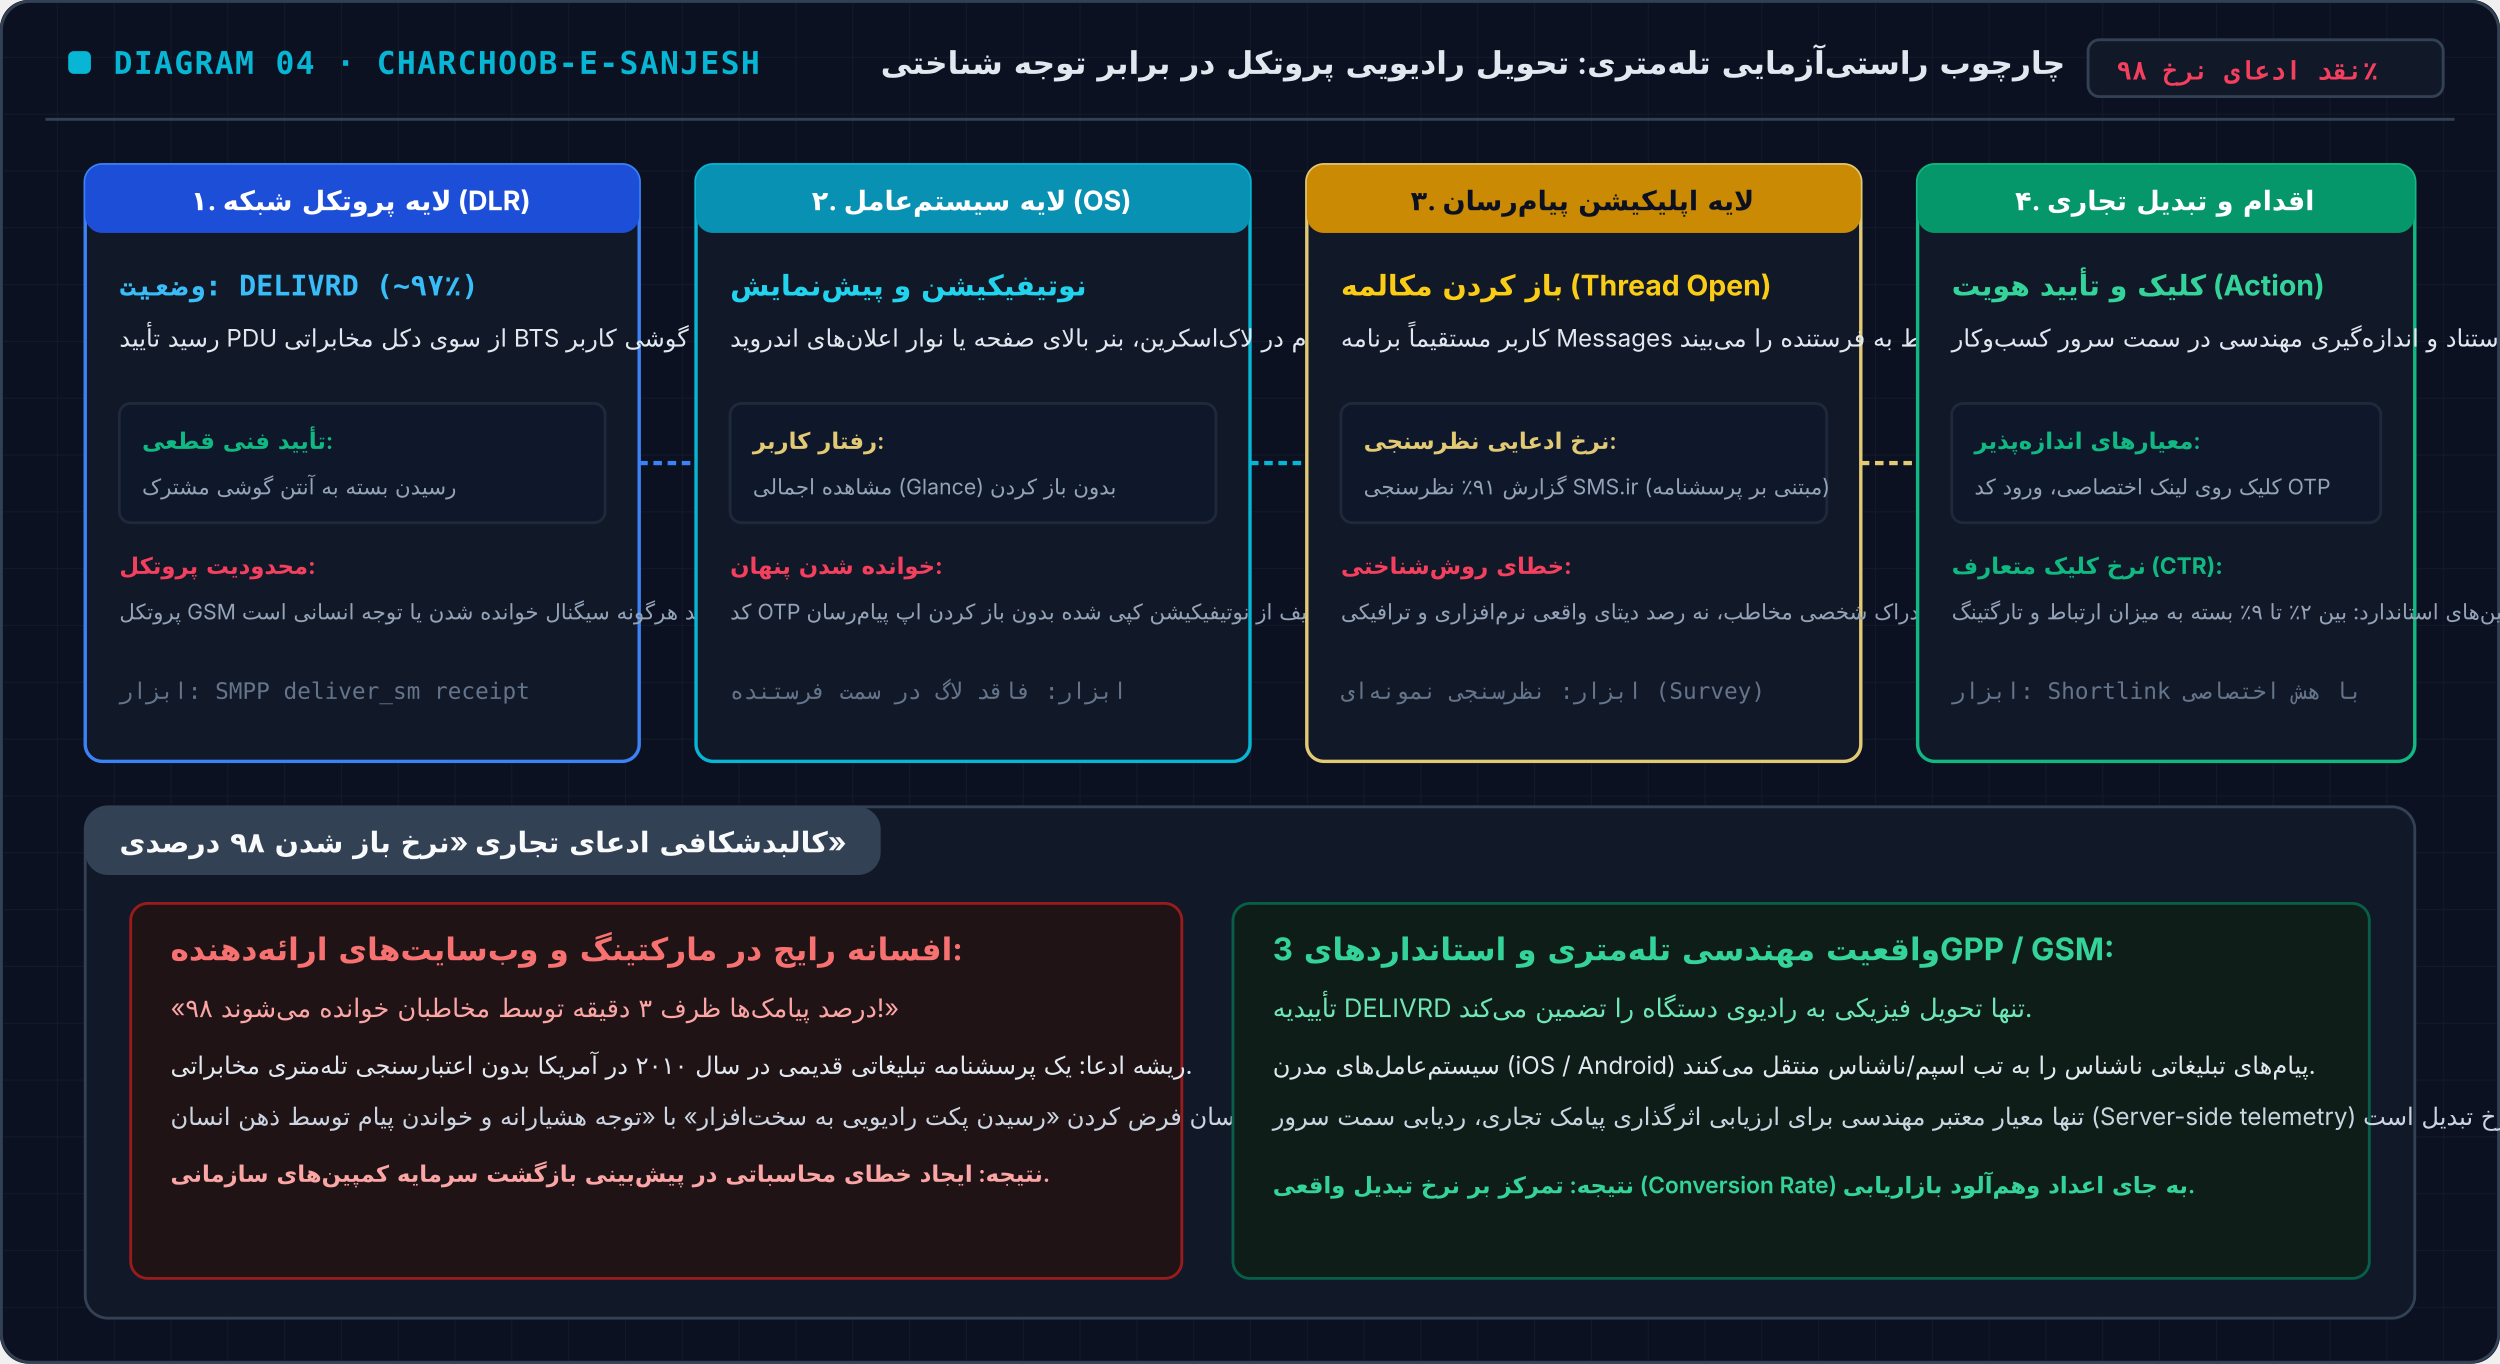
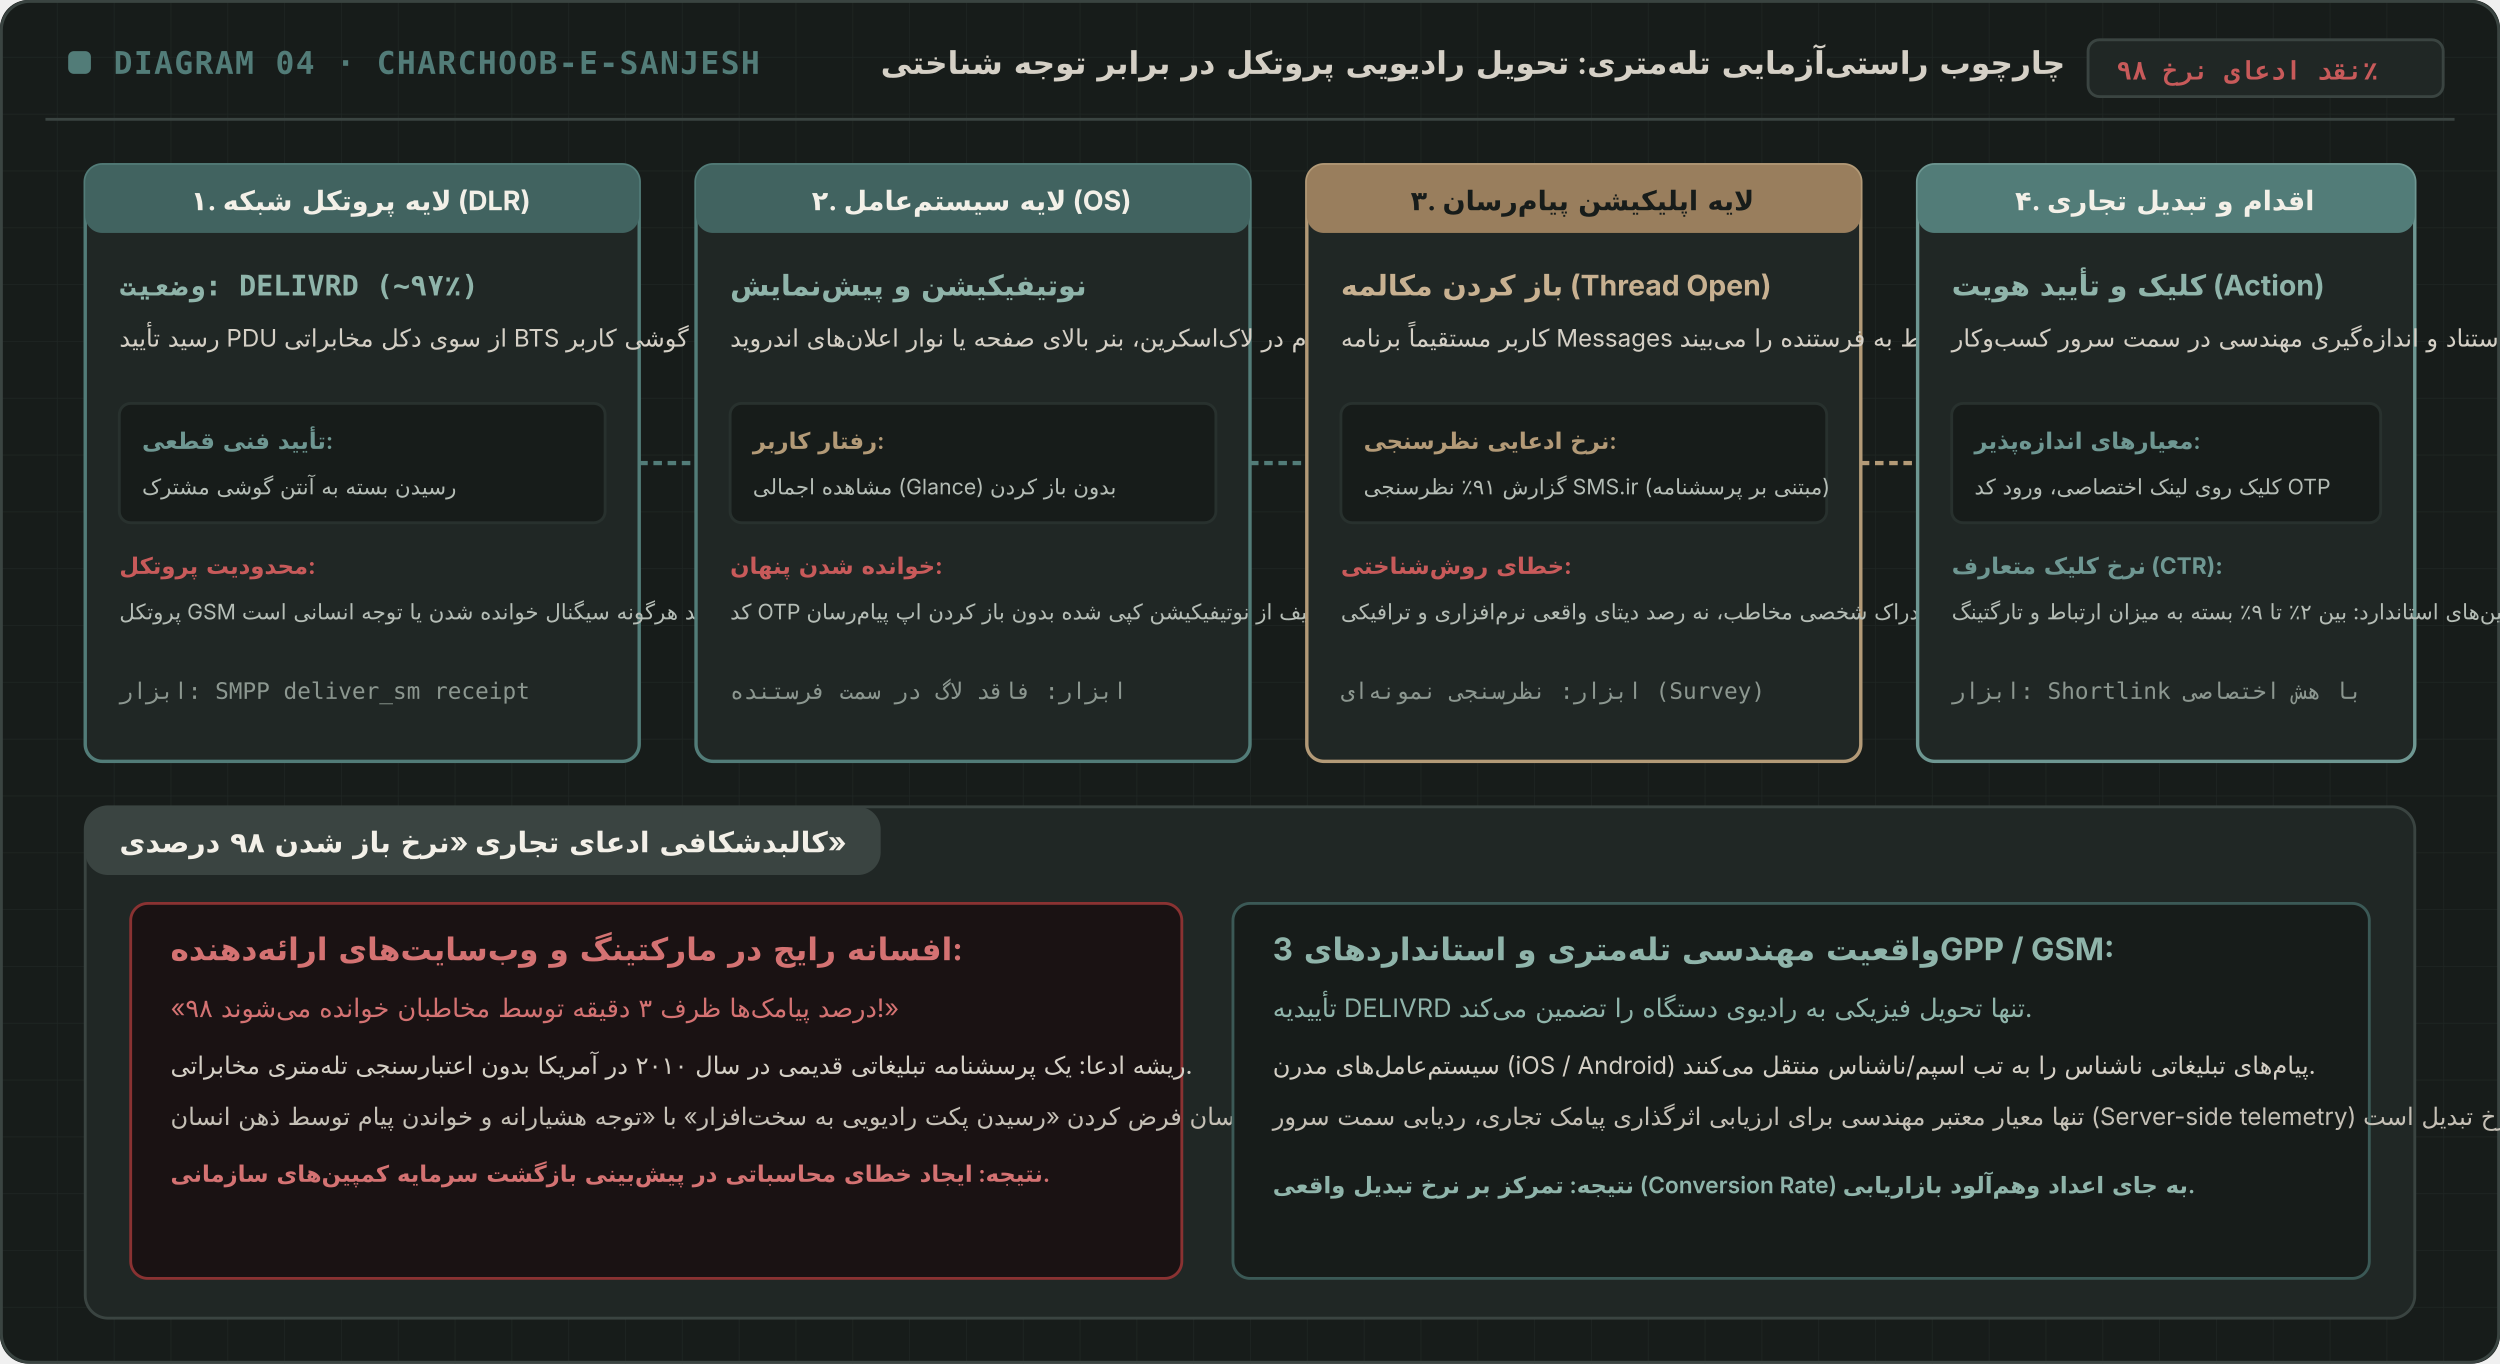
<svg xmlns="http://www.w3.org/2000/svg" viewBox="0 0 880 480" width="100%" height="100%" fill="none">
  <defs>
    <pattern id="grid-mf" width="20" height="20" patternUnits="userSpaceOnUse">
-       <path d="M 20 0 L 0 0 0 20" fill="none" stroke="#1e293b" stroke-width="0.5" stroke-opacity="0.5" />
+       <path d="M 20 0 L 0 0 0 20" fill="none" stroke="#28312E" stroke-width="0.5" stroke-opacity="0.5" />
    </pattern>
    <style>
      text { font-family: 'Vazirmatn', 'IBM Plex Mono', system-ui, -apple-system, sans-serif; user-select: none; }
      .mono { font-family: 'IBM Plex Mono', monospace; }
    </style>
  </defs>
-   <rect width="880" height="480" fill="#0b1120" rx="10" />
+   <rect width="880" height="480" fill="#171C1A" rx="10" />
  <rect width="880" height="480" fill="url(#grid-mf)" rx="10" />
-   <rect x="0.5" y="0.5" width="879" height="479" stroke="#334155" stroke-width="1" rx="10" />
-   <line x1="16" y1="42" x2="864" y2="42" stroke="#334155" stroke-width="1" />
-   <rect x="24" y="18" width="8" height="8" fill="#06b6d4" rx="2" />
-   <text x="40" y="26" fill="#06b6d4" font-size="11" font-weight="700" letter-spacing="0.5" class="mono">DIAGRAM 04 · CHARCHOOB-E-SANJESH</text>
-   <text x="310" y="26" fill="#e2e8f0" font-size="11" font-weight="600">چارچوب راستی‌آزمایی تله‌متری: تحویل رادیویی پروتکل در برابر توجه شناختی</text>
-   <rect x="735" y="14" width="125" height="20" fill="#111827" stroke="#334155" rx="4" />
-   <text x="745" y="28" fill="#f43f5e" font-size="9" font-weight="700" class="mono">نقد ادعای نرخ ۹۸٪</text>
+   <rect x="0.5" y="0.5" width="879" height="479" stroke="#3A4441" stroke-width="1" rx="10" />
+   <line x1="16" y1="42" x2="864" y2="42" stroke="#3A4441" stroke-width="1" />
+   <rect x="24" y="18" width="8" height="8" fill="#527C78" rx="2" />
+   <text x="40" y="26" fill="#527C78" font-size="11" font-weight="700" letter-spacing="0.5" class="mono">DIAGRAM 04 · CHARCHOOB-E-SANJESH</text>
+   <text x="310" y="26" fill="#D5D0C6" font-size="11" font-weight="600">چارچوب راستی‌آزمایی تله‌متری: تحویل رادیویی پروتکل در برابر توجه شناختی</text>
+   <rect x="735" y="14" width="125" height="20" fill="#202725" stroke="#3A4441" rx="4" />
+   <text x="745" y="28" fill="#C85A5A" font-size="9" font-weight="700" class="mono">نقد ادعای نرخ ۹۸٪</text>
  <g id="funnel-steps">
-     <rect x="30" y="58" width="195" height="210" fill="#111827" stroke="#3b82f6" stroke-width="1.2" rx="6" />
-     <rect x="30" y="58" width="195" height="24" fill="#1d4ed8" rx="6" />
-     <text x="127" y="74" fill="#ffffff" font-size="9.5" font-weight="700" text-anchor="middle">۱. لایه پروتکل شبکه (DLR)</text>
-     <text x="42" y="104" fill="#38bdf8" font-size="10" font-weight="700" class="mono">وضعیت: DELIVRD (~۹۷٪)</text>
-     <text x="42" y="122" fill="#e2e8f0" font-size="8.5">رسید تأیید PDU از سوی دکل مخابراتی BTS و مودم رادیویی گوشی کاربر.</text>
-     <rect x="42" y="142" width="171" height="42" fill="#0f172a" stroke="#1e293b" rx="4" />
-     <text x="50" y="158" fill="#10b981" font-size="8" font-weight="600">تأیید فنی قطعی:</text>
-     <text x="50" y="174" fill="#94a3b8" font-size="7.5">رسیدن بسته به آنتن گوشی مشترک</text>
-     <text x="42" y="202" fill="#f43f5e" font-size="8" font-weight="700">محدودیت پروتکل:</text>
-     <text x="42" y="218" fill="#94a3b8" font-size="7.5">پروتکل GSM فاقد هرگونه سیگنال خوانده شدن یا توجه انسانی است.</text>
-     <text x="42" y="246" fill="#64748b" font-size="8" class="mono">ابزار: SMPP deliver_sm receipt</text>
-     <path d="M 225 163 L 245 163" stroke="#3b82f6" stroke-width="1.5" stroke-dasharray="3 2" />
-     <rect x="245" y="58" width="195" height="210" fill="#111827" stroke="#06b6d4" stroke-width="1.2" rx="6" />
-     <rect x="245" y="58" width="195" height="24" fill="#0891b2" rx="6" />
-     <text x="342" y="74" fill="#ffffff" font-size="9.5" font-weight="700" text-anchor="middle">۲. لایه سیستم‌عامل (OS)</text>
-     <text x="257" y="104" fill="#22d3ee" font-size="10" font-weight="700">نوتیفیکیشن و پیش‌نمایش</text>
-     <text x="257" y="122" fill="#e2e8f0" font-size="8.5">ظاهر شدن پیام در لاک‌اسکرین، بنر بالای صفحه یا نوار اعلان‌های اندروید/iOS.</text>
-     <rect x="257" y="142" width="171" height="42" fill="#0f172a" stroke="#1e293b" rx="4" />
-     <text x="265" y="158" fill="#e2c974" font-size="8" font-weight="600">رفتار کاربر:</text>
-     <text x="265" y="174" fill="#94a3b8" font-size="7.5">مشاهده اجمالی (Glance) بدون باز کردن</text>
-     <text x="257" y="202" fill="#f43f5e" font-size="8" font-weight="700">خوانده شدن پنهان:</text>
-     <text x="257" y="218" fill="#94a3b8" font-size="7.5">کد OTP یا تخفیف از نوتیفیکیشن کپی شده بدون باز کردن اپ پیام‌رسان.</text>
-     <text x="257" y="246" fill="#64748b" font-size="8" class="mono">ابزار: فاقد لاگ در سمت فرستنده</text>
-     <path d="M 440 163 L 460 163" stroke="#06b6d4" stroke-width="1.5" stroke-dasharray="3 2" />
-     <rect x="460" y="58" width="195" height="210" fill="#111827" stroke="#e2c974" stroke-width="1.2" rx="6" />
-     <rect x="460" y="58" width="195" height="24" fill="#ca8a04" rx="6" />
-     <text x="557" y="74" fill="#0b1120" font-size="9.5" font-weight="700" text-anchor="middle">۳. لایه اپلیکیشن پیام‌رسان</text>
-     <text x="472" y="104" fill="#facc15" font-size="10" font-weight="700">باز کردن مکالمه (Thread Open)</text>
-     <text x="472" y="122" fill="#e2e8f0" font-size="8.5">کاربر مستقیماً برنامه Messages را باز کرده و گفتگوی مربوط به فرستنده را می‌بیند.</text>
-     <rect x="472" y="142" width="171" height="42" fill="#0f172a" stroke="#1e293b" rx="4" />
-     <text x="480" y="158" fill="#e2c974" font-size="8" font-weight="600">نرخ ادعایی نظرسنجی:</text>
-     <text x="480" y="174" fill="#94a3b8" font-size="7.5">گزارش ۹۱٪ نظرسنجی SMS.ir (مبتنی بر پرسشنامه)</text>
-     <text x="472" y="202" fill="#f43f5e" font-size="8" font-weight="700">خطای روش‌شناختی:</text>
-     <text x="472" y="218" fill="#94a3b8" font-size="7.5">مبتنی بر ادراک شخصی مخاطب، نه رصد دیتای واقعی نرم‌افزاری و ترافیکی.</text>
-     <text x="472" y="246" fill="#64748b" font-size="8" class="mono">ابزار: نظرسنجی نمونه‌ای (Survey)</text>
-     <path d="M 655 163 L 675 163" stroke="#e2c974" stroke-width="1.5" stroke-dasharray="3 2" />
-     <rect x="675" y="58" width="175" height="210" fill="#111827" stroke="#10b981" stroke-width="1.2" rx="6" />
-     <rect x="675" y="58" width="175" height="24" fill="#059669" rx="6" />
-     <text x="762" y="74" fill="#ffffff" font-size="9.5" font-weight="700" text-anchor="middle">۴. اقدام و تبدیل تجاری</text>
-     <text x="687" y="104" fill="#34d399" font-size="10" font-weight="700">کلیک و تأیید هویت (Action)</text>
-     <text x="687" y="122" fill="#e2e8f0" font-size="8.5">تنها معیار قابل استناد و اندازه‌گیری مهندسی در سمت سرور کسب‌وکار.</text>
-     <rect x="687" y="142" width="151" height="42" fill="#0f172a" stroke="#1e293b" rx="4" />
-     <text x="695" y="158" fill="#10b981" font-size="8" font-weight="600">معیارهای اندازه‌پذیر:</text>
-     <text x="695" y="174" fill="#94a3b8" font-size="7.5">کلیک روی لینک اختصاصی، ورود کد OTP</text>
-     <text x="687" y="202" fill="#10b981" font-size="8" font-weight="700">نرخ کلیک متعارف (CTR):</text>
-     <text x="687" y="218" fill="#94a3b8" font-size="7.5">در کمپین‌های استاندارد: بین ۲٪ تا ۹٪ بسته به میزان ارتباط و تارگتینگ.</text>
-     <text x="687" y="246" fill="#64748b" font-size="8" class="mono">ابزار: Shortlink با هش اختصاصی</text>
+     <rect x="30" y="58" width="195" height="210" fill="#202725" stroke="#527C78" stroke-width="1.2" rx="6" />
+     <rect x="30" y="58" width="195" height="24" fill="#416360" rx="6" />
+     <text x="127" y="74" fill="#F3F0E8" font-size="9.5" font-weight="700" text-anchor="middle">۱. لایه پروتکل شبکه (DLR)</text>
+     <text x="42" y="104" fill="#8FB4AA" font-size="10" font-weight="700" class="mono">وضعیت: DELIVRD (~۹۷٪)</text>
+     <text x="42" y="122" fill="#D5D0C6" font-size="8.5">رسید تأیید PDU از سوی دکل مخابراتی BTS و مودم رادیویی گوشی کاربر.</text>
+     <rect x="42" y="142" width="171" height="42" fill="#171C1A" stroke="#28312E" rx="4" />
+     <text x="50" y="158" fill="#6E9792" font-size="8" font-weight="600">تأیید فنی قطعی:</text>
+     <text x="50" y="174" fill="#B5BDB6" font-size="7.5">رسیدن بسته به آنتن گوشی مشترک</text>
+     <text x="42" y="202" fill="#C85A5A" font-size="8" font-weight="700">محدودیت پروتکل:</text>
+     <text x="42" y="218" fill="#B5BDB6" font-size="7.5">پروتکل GSM فاقد هرگونه سیگنال خوانده شدن یا توجه انسانی است.</text>
+     <text x="42" y="246" fill="#8C9790" font-size="8" class="mono">ابزار: SMPP deliver_sm receipt</text>
+     <path d="M 225 163 L 245 163" stroke="#527C78" stroke-width="1.5" stroke-dasharray="3 2" />
+     <rect x="245" y="58" width="195" height="210" fill="#202725" stroke="#527C78" stroke-width="1.2" rx="6" />
+     <rect x="245" y="58" width="195" height="24" fill="#416360" rx="6" />
+     <text x="342" y="74" fill="#F3F0E8" font-size="9.5" font-weight="700" text-anchor="middle">۲. لایه سیستم‌عامل (OS)</text>
+     <text x="257" y="104" fill="#8FB4AA" font-size="10" font-weight="700">نوتیفیکیشن و پیش‌نمایش</text>
+     <text x="257" y="122" fill="#D5D0C6" font-size="8.5">ظاهر شدن پیام در لاک‌اسکرین، بنر بالای صفحه یا نوار اعلان‌های اندروید/iOS.</text>
+     <rect x="257" y="142" width="171" height="42" fill="#171C1A" stroke="#28312E" rx="4" />
+     <text x="265" y="158" fill="#B39A77" font-size="8" font-weight="600">رفتار کاربر:</text>
+     <text x="265" y="174" fill="#B5BDB6" font-size="7.5">مشاهده اجمالی (Glance) بدون باز کردن</text>
+     <text x="257" y="202" fill="#C85A5A" font-size="8" font-weight="700">خوانده شدن پنهان:</text>
+     <text x="257" y="218" fill="#B5BDB6" font-size="7.5">کد OTP یا تخفیف از نوتیفیکیشن کپی شده بدون باز کردن اپ پیام‌رسان.</text>
+     <text x="257" y="246" fill="#8C9790" font-size="8" class="mono">ابزار: فاقد لاگ در سمت فرستنده</text>
+     <path d="M 440 163 L 460 163" stroke="#527C78" stroke-width="1.5" stroke-dasharray="3 2" />
+     <rect x="460" y="58" width="195" height="210" fill="#202725" stroke="#B39A77" stroke-width="1.2" rx="6" />
+     <rect x="460" y="58" width="195" height="24" fill="#997E5D" rx="6" />
+     <text x="557" y="74" fill="#171C1A" font-size="9.5" font-weight="700" text-anchor="middle">۳. لایه اپلیکیشن پیام‌رسان</text>
+     <text x="472" y="104" fill="#C8B191" font-size="10" font-weight="700">باز کردن مکالمه (Thread Open)</text>
+     <text x="472" y="122" fill="#D5D0C6" font-size="8.5">کاربر مستقیماً برنامه Messages را باز کرده و گفتگوی مربوط به فرستنده را می‌بیند.</text>
+     <rect x="472" y="142" width="171" height="42" fill="#171C1A" stroke="#28312E" rx="4" />
+     <text x="480" y="158" fill="#B39A77" font-size="8" font-weight="600">نرخ ادعایی نظرسنجی:</text>
+     <text x="480" y="174" fill="#B5BDB6" font-size="7.5">گزارش ۹۱٪ نظرسنجی SMS.ir (مبتنی بر پرسشنامه)</text>
+     <text x="472" y="202" fill="#C85A5A" font-size="8" font-weight="700">خطای روش‌شناختی:</text>
+     <text x="472" y="218" fill="#B5BDB6" font-size="7.5">مبتنی بر ادراک شخصی مخاطب، نه رصد دیتای واقعی نرم‌افزاری و ترافیکی.</text>
+     <text x="472" y="246" fill="#8C9790" font-size="8" class="mono">ابزار: نظرسنجی نمونه‌ای (Survey)</text>
+     <path d="M 655 163 L 675 163" stroke="#B39A77" stroke-width="1.5" stroke-dasharray="3 2" />
+     <rect x="675" y="58" width="175" height="210" fill="#202725" stroke="#6E9792" stroke-width="1.2" rx="6" />
+     <rect x="675" y="58" width="175" height="24" fill="#527C78" rx="6" />
+     <text x="762" y="74" fill="#F3F0E8" font-size="9.5" font-weight="700" text-anchor="middle">۴. اقدام و تبدیل تجاری</text>
+     <text x="687" y="104" fill="#8FB4AA" font-size="10" font-weight="700">کلیک و تأیید هویت (Action)</text>
+     <text x="687" y="122" fill="#D5D0C6" font-size="8.5">تنها معیار قابل استناد و اندازه‌گیری مهندسی در سمت سرور کسب‌وکار.</text>
+     <rect x="687" y="142" width="151" height="42" fill="#171C1A" stroke="#28312E" rx="4" />
+     <text x="695" y="158" fill="#6E9792" font-size="8" font-weight="600">معیارهای اندازه‌پذیر:</text>
+     <text x="695" y="174" fill="#B5BDB6" font-size="7.5">کلیک روی لینک اختصاصی، ورود کد OTP</text>
+     <text x="687" y="202" fill="#6E9792" font-size="8" font-weight="700">نرخ کلیک متعارف (CTR):</text>
+     <text x="687" y="218" fill="#B5BDB6" font-size="7.5">در کمپین‌های استاندارد: بین ۲٪ تا ۹٪ بسته به میزان ارتباط و تارگتینگ.</text>
+     <text x="687" y="246" fill="#8C9790" font-size="8" class="mono">ابزار: Shortlink با هش اختصاصی</text>
  </g>
  <g id="myth-busting">
-     <rect x="30" y="284" width="820" height="180" fill="#111827" stroke="#334155" rx="8" />
-     <rect x="30" y="284" width="280" height="24" fill="#334155" rx="8" />
-     <text x="170" y="300" fill="#f8fafc" font-size="10" font-weight="700" text-anchor="middle">کالبدشکافی ادعای تجاری «نرخ باز شدن ۹۸ درصدی»</text>
-     <rect x="46" y="318" width="370" height="132" fill="#1f1315" stroke="#991b1b" stroke-width="1" rx="6" />
-     <text x="60" y="338" fill="#f87171" font-size="11" font-weight="700">افسانه رایج در مارکتینگ و وب‌سایت‌های ارائه‌دهنده:</text>
-     <text x="60" y="358" fill="#fca5a5" font-size="9">«۹۸ درصد پیامک‌ها ظرف ۳ دقیقه توسط مخاطبان خوانده می‌شوند!»</text>
-     <text x="60" y="378" fill="#e2e8f0" font-size="8.5">ریشه ادعا: یک پرسشنامه تبلیغاتی قدیمی در سال ۲۰۱۰ در آمریکا بدون اعتبارسنجی تله‌متری مخابراتی.</text>
-     <text x="60" y="396" fill="#cbd5e1" font-size="8.5">مغالطه تکنیکال: یکسان فرض کردن «رسیدن پکت رادیویی به سخت‌افزار» با «توجه هشیارانه و خواندن پیام توسط ذهن انسان».</text>
-     <text x="60" y="416" fill="#fca5a5" font-size="8" font-weight="600">نتیجه: ایجاد خطای محاسباتی در پیش‌بینی بازگشت سرمایه کمپین‌های سازمانی.</text>
-     <rect x="434" y="318" width="400" height="132" fill="#0f1d18" stroke="#065f46" stroke-width="1" rx="6" />
-     <text x="448" y="338" fill="#34d399" font-size="11" font-weight="700">واقعیت مهندسی تله‌متری و استانداردهای 3GPP / GSM:</text>
-     <text x="448" y="358" fill="#6ee7b7" font-size="9">تأییدیه DELIVRD تنها تحویل فیزیکی به رادیوی دستگاه را تضمین می‌کند.</text>
-     <text x="448" y="378" fill="#e2e8f0" font-size="8.5">سیستم‌عامل‌های مدرن (iOS / Android) پیام‌های تبلیغاتی ناشناس را به تب اسپم/ناشناس منتقل می‌کنند.</text>
-     <text x="448" y="396" fill="#cbd5e1" font-size="8.5">تنها معیار معتبر مهندسی برای ارزیابی اثرگذاری پیامک تجاری، ردیابی سمت سرور (Server-side telemetry) شامل ثبت کلیک، ورود توکن احراز هویت و نرخ تبدیل است.</text>
-     <text x="448" y="420" fill="#34d399" font-size="8" font-weight="600">نتیجه: تمرکز بر نرخ تبدیل واقعی (Conversion Rate) به جای اعداد وهم‌آلود بازاریابی.</text>
+     <rect x="30" y="284" width="820" height="180" fill="#202725" stroke="#3A4441" rx="8" />
+     <rect x="30" y="284" width="280" height="24" fill="#3A4441" rx="8" />
+     <text x="170" y="300" fill="#F3F0E8" font-size="10" font-weight="700" text-anchor="middle">کالبدشکافی ادعای تجاری «نرخ باز شدن ۹۸ درصدی»</text>
+     <rect x="46" y="318" width="370" height="132" fill="#1A1213" stroke="#8A3232" stroke-width="1" rx="6" />
+     <text x="60" y="338" fill="#D47272" font-size="11" font-weight="700">افسانه رایج در مارکتینگ و وب‌سایت‌های ارائه‌دهنده:</text>
+     <text x="60" y="358" fill="#D47272" font-size="9">«۹۸ درصد پیامک‌ها ظرف ۳ دقیقه توسط مخاطبان خوانده می‌شوند!»</text>
+     <text x="60" y="378" fill="#D5D0C6" font-size="8.5">ریشه ادعا: یک پرسشنامه تبلیغاتی قدیمی در سال ۲۰۱۰ در آمریکا بدون اعتبارسنجی تله‌متری مخابراتی.</text>
+     <text x="60" y="396" fill="#C5C0B6" font-size="8.5">مغالطه تکنیکال: یکسان فرض کردن «رسیدن پکت رادیویی به سخت‌افزار» با «توجه هشیارانه و خواندن پیام توسط ذهن انسان».</text>
+     <text x="60" y="416" fill="#D47272" font-size="8" font-weight="600">نتیجه: ایجاد خطای محاسباتی در پیش‌بینی بازگشت سرمایه کمپین‌های سازمانی.</text>
+     <rect x="434" y="318" width="400" height="132" fill="#171C1A" stroke="#3B5956" stroke-width="1" rx="6" />
+     <text x="448" y="338" fill="#8FB4AA" font-size="11" font-weight="700">واقعیت مهندسی تله‌متری و استانداردهای 3GPP / GSM:</text>
+     <text x="448" y="358" fill="#8FB4AA" font-size="9">تأییدیه DELIVRD تنها تحویل فیزیکی به رادیوی دستگاه را تضمین می‌کند.</text>
+     <text x="448" y="378" fill="#D5D0C6" font-size="8.5">سیستم‌عامل‌های مدرن (iOS / Android) پیام‌های تبلیغاتی ناشناس را به تب اسپم/ناشناس منتقل می‌کنند.</text>
+     <text x="448" y="396" fill="#C5C0B6" font-size="8.5">تنها معیار معتبر مهندسی برای ارزیابی اثرگذاری پیامک تجاری، ردیابی سمت سرور (Server-side telemetry) شامل ثبت کلیک، ورود توکن احراز هویت و نرخ تبدیل است.</text>
+     <text x="448" y="420" fill="#8FB4AA" font-size="8" font-weight="600">نتیجه: تمرکز بر نرخ تبدیل واقعی (Conversion Rate) به جای اعداد وهم‌آلود بازاریابی.</text>
  </g>
</svg>
